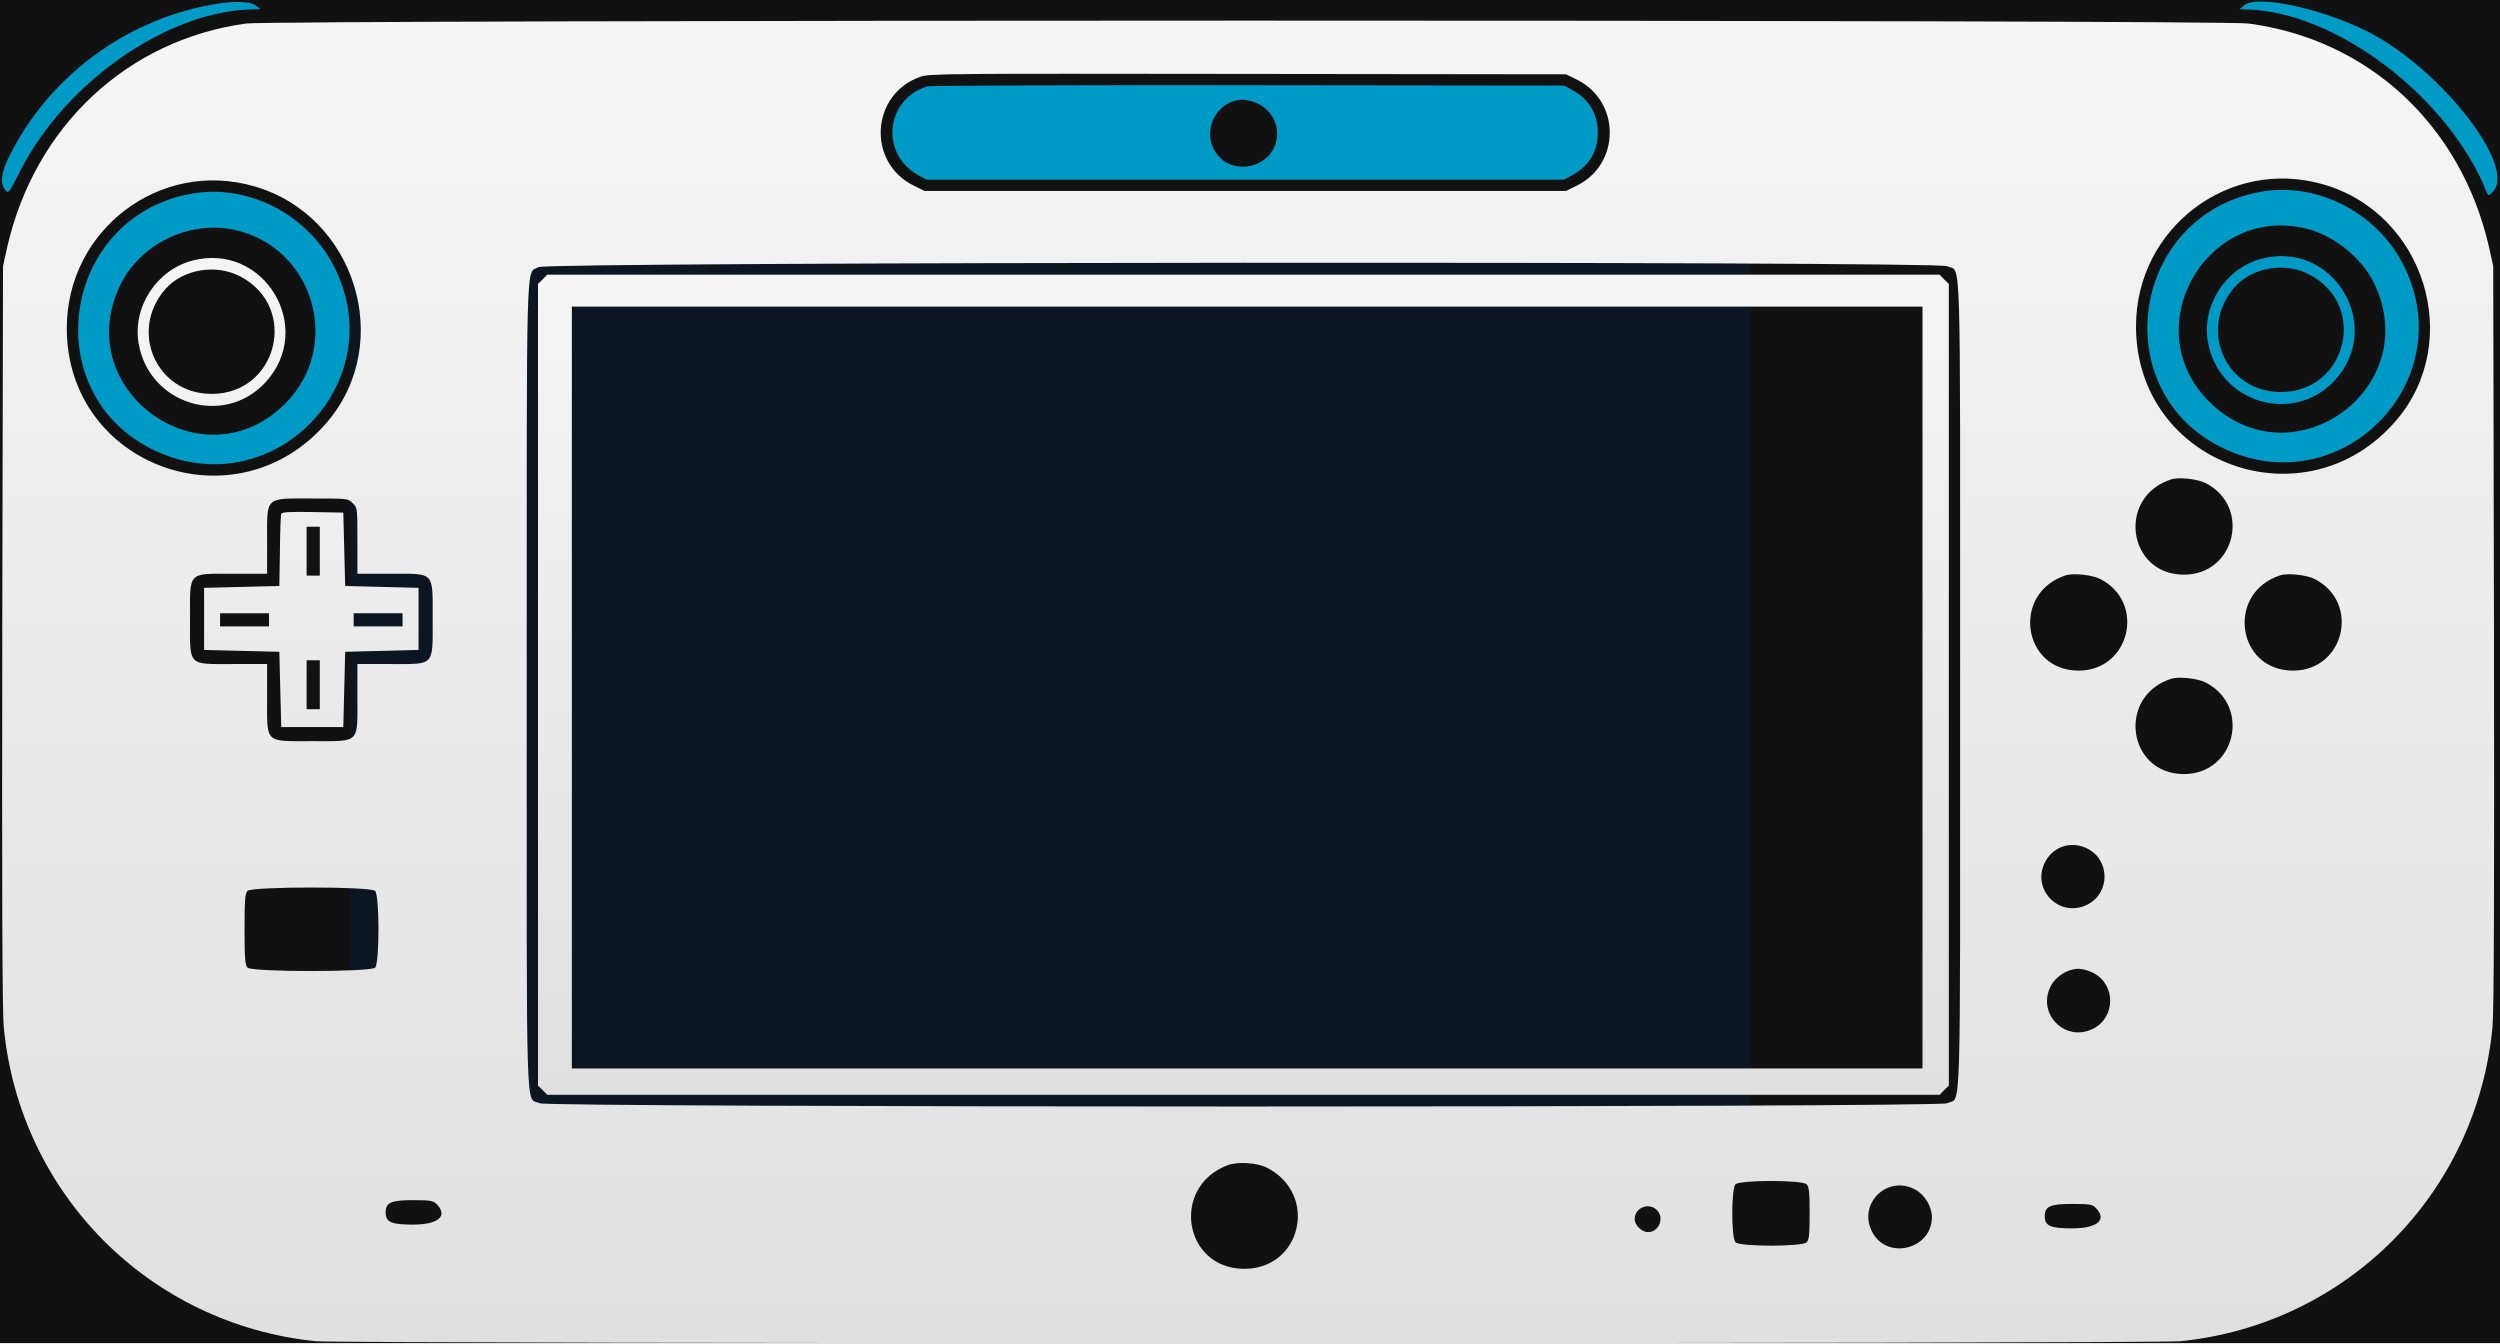
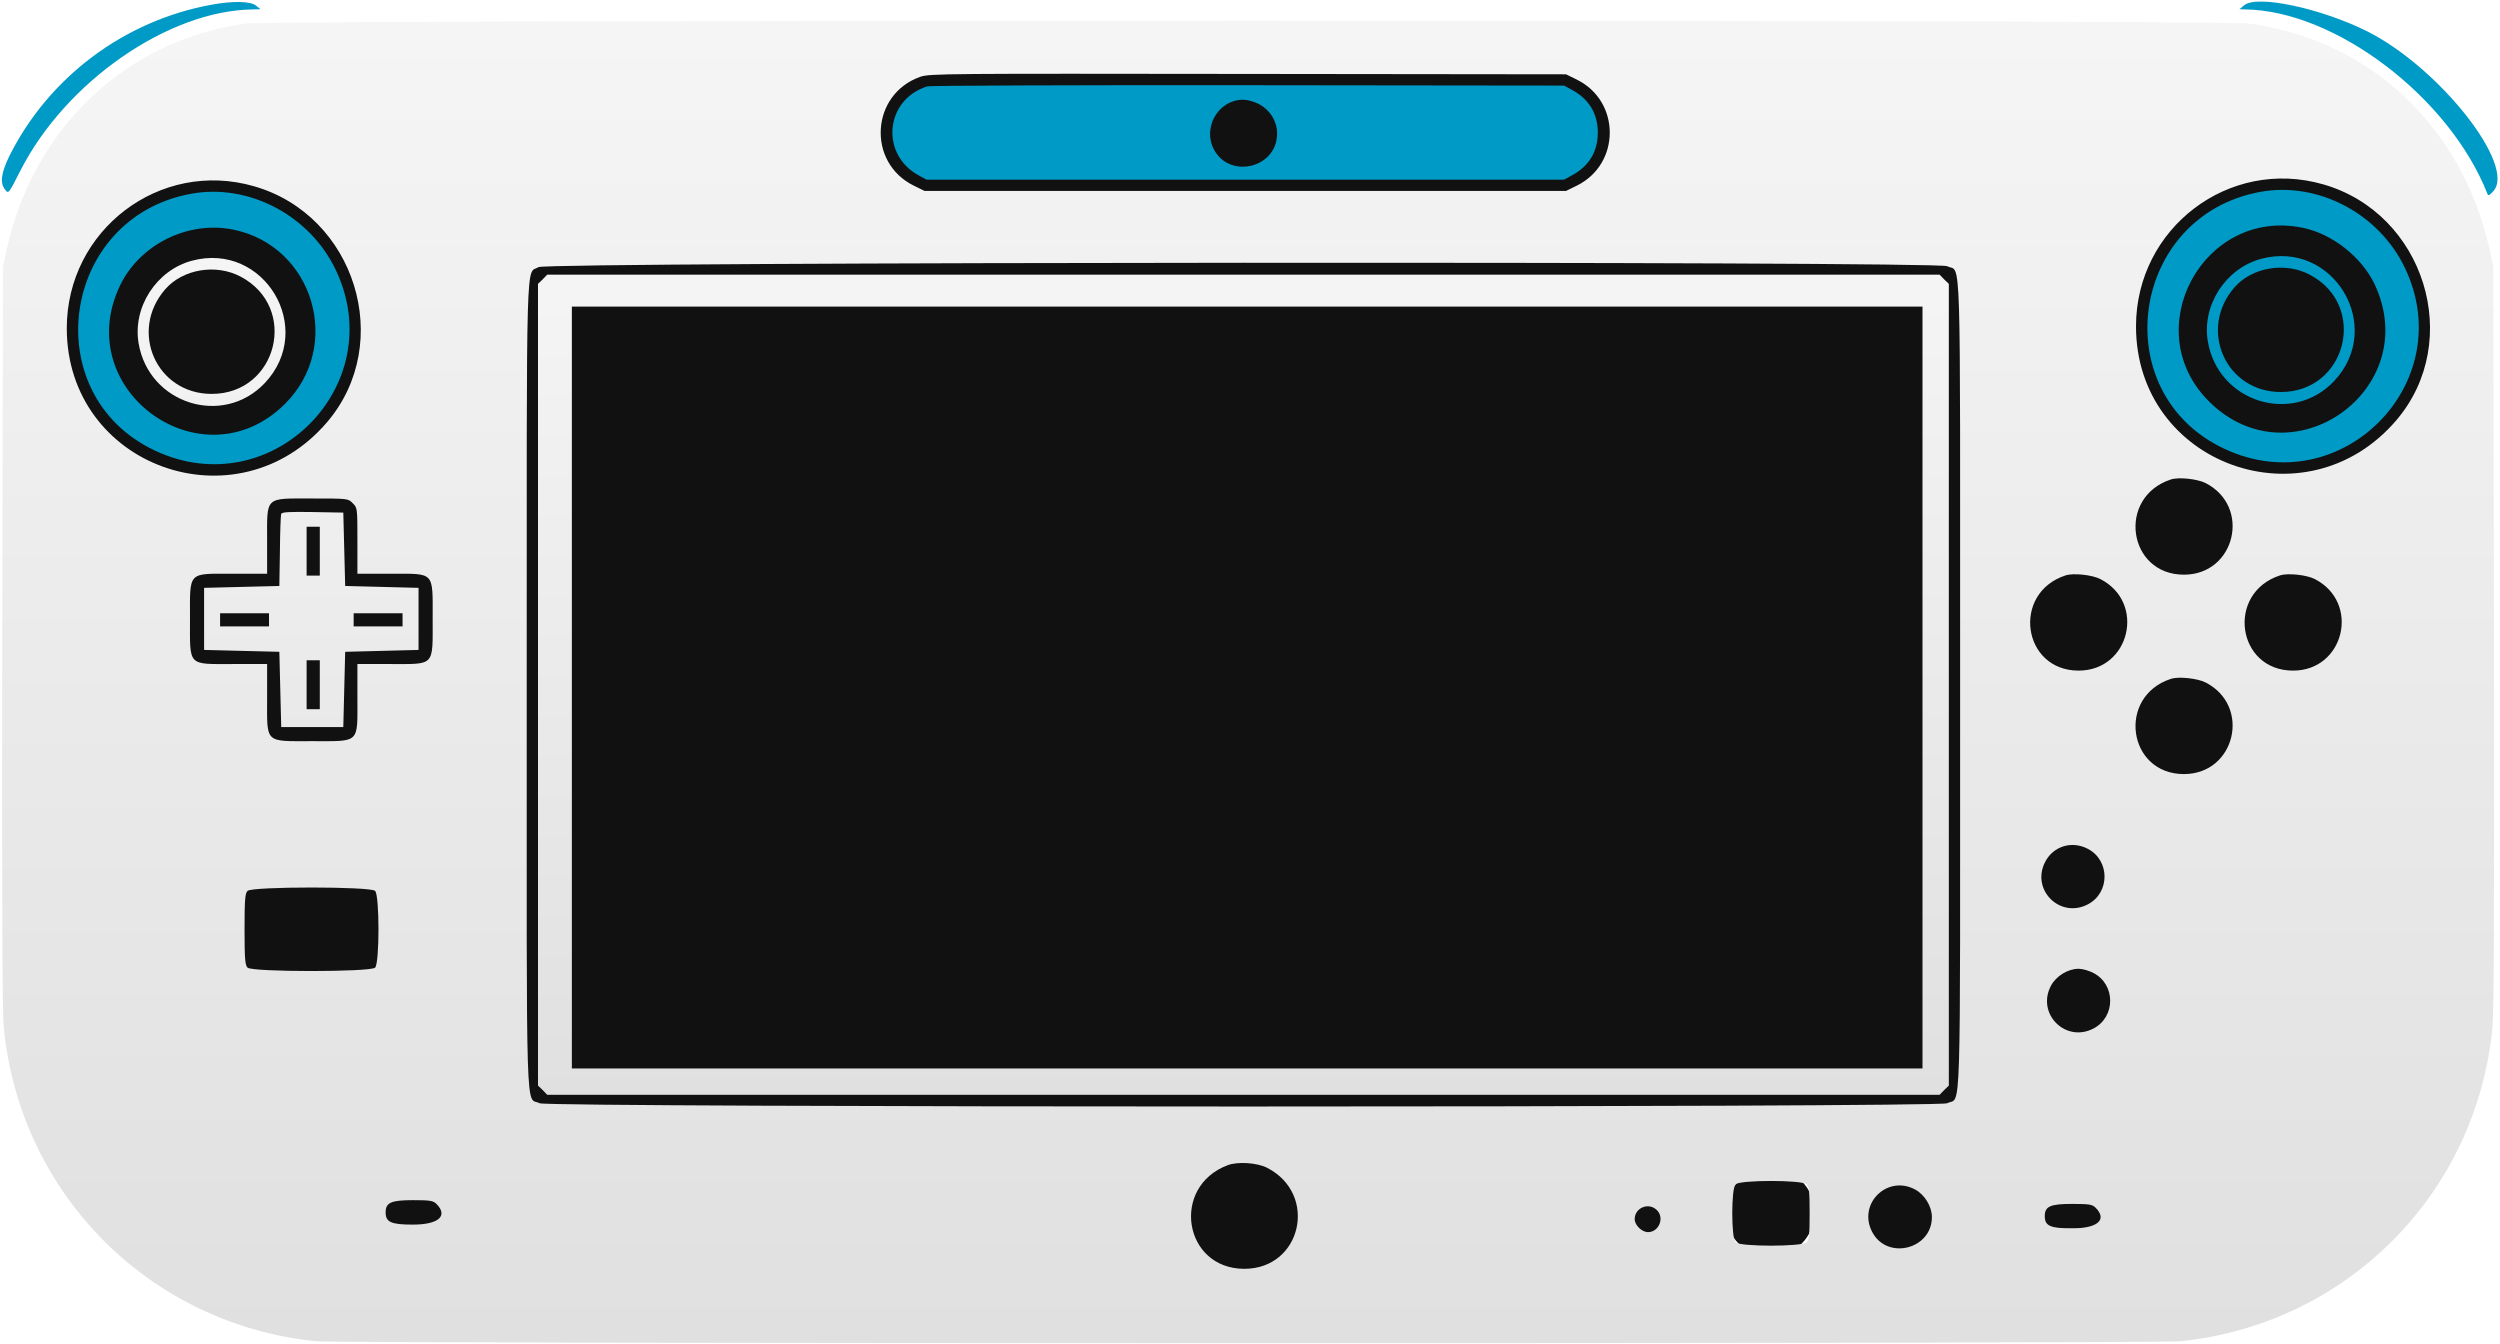
<svg xmlns="http://www.w3.org/2000/svg" width="1772" height="952" viewBox="0 0 1329 714">
  <defs>
    <linearGradient id="a" x1="0" x2="0" y1="0" y2="1">
      <stop offset="0%" stop-color="#f5f5f5" />
      <stop offset="100%" stop-color="#e0e0e0" />
    </linearGradient>
  </defs>
-   <path fill="#111" d="M0 0h1329v714H0z" />
-   <rect width="744.2" height="485.5" x="186.1" y="114.2" fill="#0d1520" rx="8" />
+   <rect width="762" height="448" x="279.5" y="139.5" fill="#0d1520" rx="8" />
+   <rect width="426.8" height="69.3" x="448.1" y="35.3" fill="#111" rx="10.4" />
+   <circle cx="660.5" cy="70.5" r="20.7" fill="#111" />
+   <rect width="172.7" height="172.7" x="1126.7" y="86.6" fill="#111" rx="25.9" />
+   <rect width="172.7" height="172.7" x="26.6" y="87.6" fill="#111" rx="25.9" />
+   <rect width="121" height="121" x="1152" y="114" fill="#111" rx="18.2" />
+   <rect width="121" height="121" x="52" y="115" fill="#111" rx="18.2" />
+   <rect width="838.2" height="492.8" x="241.4" y="117.1" fill="#111" rx="73.9" />
+   <circle cx="1212" cy="175" r="38.5" fill="#111" />
+   <circle cx="112" cy="176" r="38.5" fill="#111" />
+   <rect width="789.8" height="445.5" x="267.6" y="142.2" fill="#111" rx="66.8" />
+   <circle cx="1160.5" cy="279.5" r="29.9" fill="#111" />
+   <rect width="141.9" height="141.9" x="94" y="258.1" fill="#111" rx="21.3" />
+   <rect width="7.7" height="28.6" x="162.2" y="278.2" fill="#111" rx="1.2" />
+   <circle cx="1104.5" cy="330.5" r="29.9" fill="#111" />
+   <circle cx="1218.5" cy="330.5" r="29.9" fill="#111" />
+   <rect width="28.6" height="7.7" x="115.2" y="325.1" fill="#111" rx="1.2" />
+   <rect width="28.6" height="7.7" x="186.2" y="325.1" fill="#111" rx="1.2" />
+   <rect width="7.7" height="28.6" x="162.2" y="349.2" fill="#111" rx="1.2" />
+   <circle cx="1160.5" cy="385.5" r="29.9" fill="#111" />
+   <circle cx="1101.5" cy="465.5" r="19.5" fill="#111" />
+   <circle cx="165" cy="493.5" r="40.8" fill="#111" />
+   <circle cx="1104.5" cy="531.5" r="19.5" fill="#111" />
+   <circle cx="661" cy="646" r="32.8" fill="#111" />
+   <circle cx="941" cy="644.5" r="23.6" fill="#111" />
+   <circle cx="1009.5" cy="646.5" r="19.5" fill="#111" />
+   <rect width="31.9" height="14.3" x="203.1" y="636.9" fill="#111" rx="2.1" />
+   <rect width="31.9" height="14.3" x="1085" y="638.9" fill="#111" rx="2.1" />
+   <circle cx="875.5" cy="647.5" r="8" fill="#111" />
  <path fill="url(#a)" d="M130.8 12.5c-63.2 8.7-112.3 54.6-127 119l-2.2 10L1.2 338C1 474.7 1.2 538 2 546c8.4 88.5 77.4 158 165.9 167 14.4 1.4 976.8 1.4 991.2 0 88.5-9 157.5-78.5 165.9-167 .8-8 1-71.3.8-208l-.4-196.5-2.2-10c-14.8-64.8-63.9-110.5-127.9-119-15.5-2.1-1049.4-2-1064.5 0m707.4 29.8c23.4 11.5 23.4 44.9 0 56.4l-5.7 2.8h-341l-5.7-2.8c-25.1-12.3-22.9-48.7 3.5-57.9 4.9-1.7 14-1.7 174.2-1.5l169 .2zM1235 98c53.9 15.4 74.9 83.2 38.9 125.4-48 56.2-138.4 23.7-138.4-49.9 0-52.3 49.5-89.9 99.5-75.5M135 99c53.9 15.4 74.9 83.2 38.9 125.4-48 56.2-138.4 23.7-138.4-49.9C35.5 122.2 85 84.6 135 99m900.1 42.5c7.6 4 6.9-18 6.9 222.5s.7 218.5-6.9 222.5c-4.6 2.3-743.6 2.3-748.2 0-7.6-4-6.9 18-6.9-222.3 0-236.8-.5-218.1 6.3-222.2 4.5-2.8 743.5-3.2 748.8-.5m137.4 115.3c24.4 12.5 15.8 48.7-11.5 48.7-30 0-35.7-41.2-7-50.6 4.1-1.4 14.2-.3 18.5 1.9m-985 10.7c2.5 2.4 2.5 2.7 2.5 20V305h17.5c23.9 0 22.5-1.5 22.5 24s1.4 24-22.5 24H190v18c0 24.5 1.6 23-24 23s-24 1.5-24-23v-18h-18c-24.5 0-23 1.6-23-24s-1.5-24 23-24h18v-17.5c0-23.9-1.5-22.5 24-22.5 18.9 0 19.1 0 21.5 2.5m929 40.3c24.4 12.5 15.8 48.7-11.5 48.7-30 0-35.7-41.2-7-50.6 4.1-1.4 14.2-.3 18.5 1.9m114 0c24.4 12.5 15.8 48.7-11.5 48.7-30 0-35.7-41.2-7-50.6 4.1-1.4 14.2-.3 18.5 1.9m-58 55c24.4 12.5 15.8 48.7-11.5 48.7-30 0-35.7-41.2-7-50.6 4.1-1.4 14.2-.3 18.5 1.9m-62.5 88.5c11.7 6.2 11.7 23.2 0 29.4-14.9 7.9-30.6-7.8-22.7-22.7 4.4-8.3 14.3-11.2 22.7-6.7m-910.6 22.3c2.4 2.3 2.4 38.5 0 40.8-2.3 2.4-65.5 2.4-67.8 0-1.3-1.3-1.6-4.6-1.6-20.4s.3-19.1 1.6-20.4c2.3-2.4 65.5-2.4 67.8 0m913.6 43.7c11.7 6.2 11.7 23.2 0 29.4-14.9 7.9-30.6-7.8-22.7-22.7 2.7-5.1 9-9 14.7-9 2 0 5.6 1 8 2.3M673.6 620.8c27.3 14 18.4 53.7-12.1 53.7-32.4 0-39.3-43.7-8.8-55.1 5.3-2 15.7-1.3 20.9 1.4m286.8 8.8c1.3 1.2 1.6 4.1 1.6 15.4s-.3 14.2-1.6 15.4c-2.3 2.4-35.5 2.4-37.8 0-2.3-2.3-2.3-28.5 0-30.8 2.3-2.4 35.5-2.4 37.8 0m57.6 2.7c5.1 2.7 9 9 9 14.7 0 17.1-23.7 23.1-31.7 8-7.9-14.9 7.8-30.6 22.7-22.7M232 640c6.4 6.4 1.1 11-12.5 11-11.6 0-14.5-1.3-14.5-6.5s2.9-6.5 14.5-6.5c9.2 0 10.8.3 12.5 2m882 2c6.4 6.4 1.1 11-12.5 11-11.6 0-14.5-1.3-14.5-6.5s2.9-6.5 14.5-6.5c9.2 0 10.8.3 12.5 2m-233.3 1.2c4.3 4 1.3 11.8-4.6 11.8-3.3 0-7.1-3.7-7.1-6.9 0-6 7.3-9.1 11.7-4.9" />
  <path fill="url(#a)" d="M102 138.6c-18.9 5.1-31.6 24.7-28.3 44 5.5 32.2 44.9 44.5 67.1 21 27.3-29-.4-75.3-38.8-65m26 8.5c30.9 16.4 19.5 62.3-15.5 62.3-29.4 0-44.1-33.4-24.6-55.7 9.4-10.7 27-13.6 40.1-6.6m160.5 1.4-2.5 2.4v426.2l2.5 2.4 2.4 2.5h740.2l2.4-2.5 2.5-2.4V150.9l-2.5-2.4-2.4-2.5H290.9zm733.5 217V568H304V163h718zm-872.5-92.3c-.3.7-.6 9.6-.7 19.8l-.3 18.5-20 .5-20 .5v33l20 .5 20 .5.5 20 .5 20h33l.5-20 .5-20 19.5-.5 19.5-.5v-33L203 312l-19.5-.5-.5-19.5-.5-19.5-16.3-.3c-12.4-.2-16.4 0-16.7 1M170 293v13h-7v-26h7zm-27 36.5v3.5h-26v-7h26zm71 0v3.5h-26v-7h26zM170 364v13h-7v-26h7z" />
  <path fill="#009ac7" d="M112.5 2.5C66.1 10.9 26 41 5.1 82.7.6 91.9-.2 97.3 2.8 100.9c1.7 2.2 1.8 2.1 8-10.1C34.9 43.4 89.7 5.4 134.7 5l3.8-.1-2.4-1.9c-2.8-2.4-12.4-2.6-23.6-.5m1080.5.3-2.5 2.1 2.8.1c48.1.5 108.9 46.8 129 98 .4 1.2 1.1.9 3.1-1.3 12.5-13.6-28.6-65.7-66.9-85-24.6-12.3-58.7-19.6-65.5-13.9M493 45.9c-22.5 6.9-25.3 36.2-4.5 47.4l4 2.2h339l4-2.2c9.2-4.9 13.9-12.7 13.9-22.8s-4.7-17.9-13.9-22.8l-4-2.2-168-.2c-92.4-.1-169.1.2-170.5.6m176 9.3c7.2 3.7 11.1 11.4 9.6 19.2-2.8 15.1-23.8 19.5-32.3 6.7-7.9-11.8.6-28.1 14.7-28.1 2 0 5.6 1 8 2.2m532.6 46.8c-69.3 12.6-82.5 106.9-19.1 136.6 61.7 28.9 125.2-34.7 96-96.1-13.8-29-46.3-46.1-76.9-40.5m22.6 19.1c15.6 3.2 31.2 15.5 38.1 29.9 26.4 55.9-44 106-87.9 62.5-38.4-38-3.2-103.4 49.8-92.4" />
  <path fill="#009ac7" d="M1202 137.6c-18.9 5.1-31.6 24.7-28.3 44 5.5 32.2 44.9 44.5 67.1 21 27.3-29-.4-75.3-38.8-65m26 8.5c30.9 16.4 19.5 62.3-15.5 62.3-29.4 0-44.1-33.4-24.6-55.7 9.4-10.7 27-13.6 40.1-6.6M101.6 103c-69.3 12.6-82.5 106.9-19.1 136.6 61.7 28.9 125.2-34.7 96-96.1-13.8-29-46.3-46.1-76.9-40.5m22.6 19.1c42.5 8.8 58.2 61.7 27.4 92.5-43.6 43.6-114.3-6.8-87.9-62.6 10.5-22.1 36.4-34.9 60.5-29.9" />
</svg>
